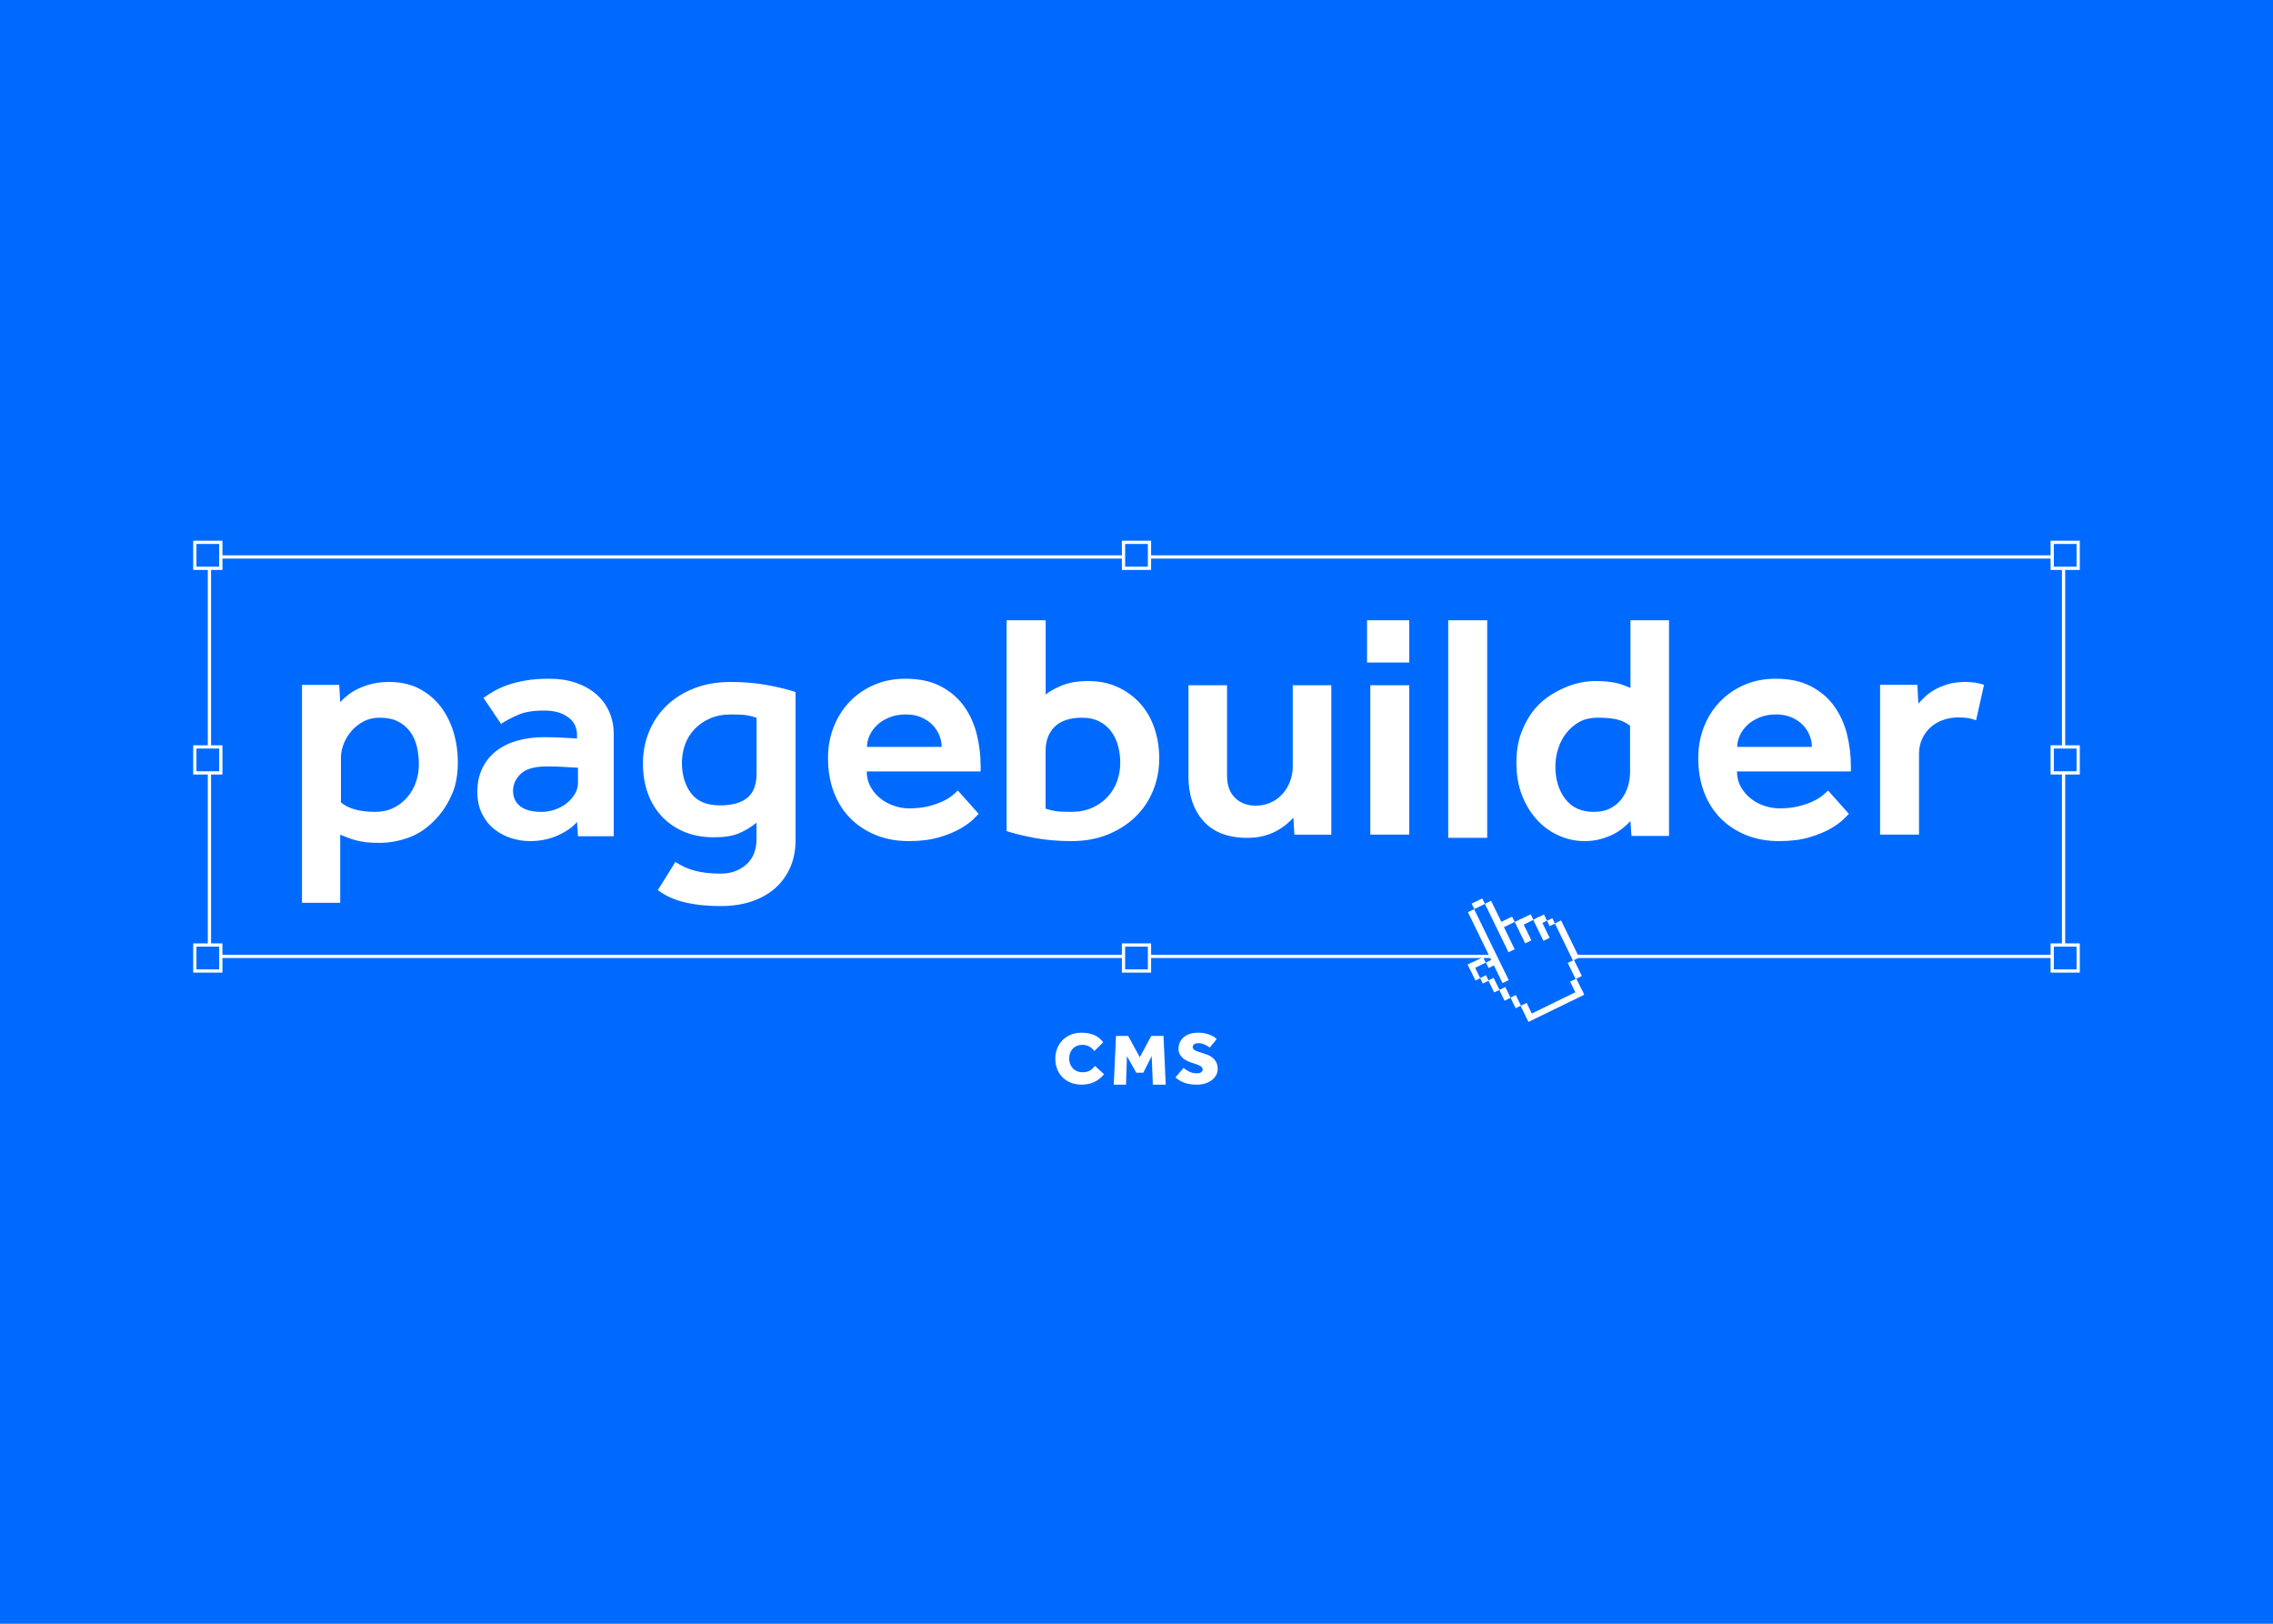
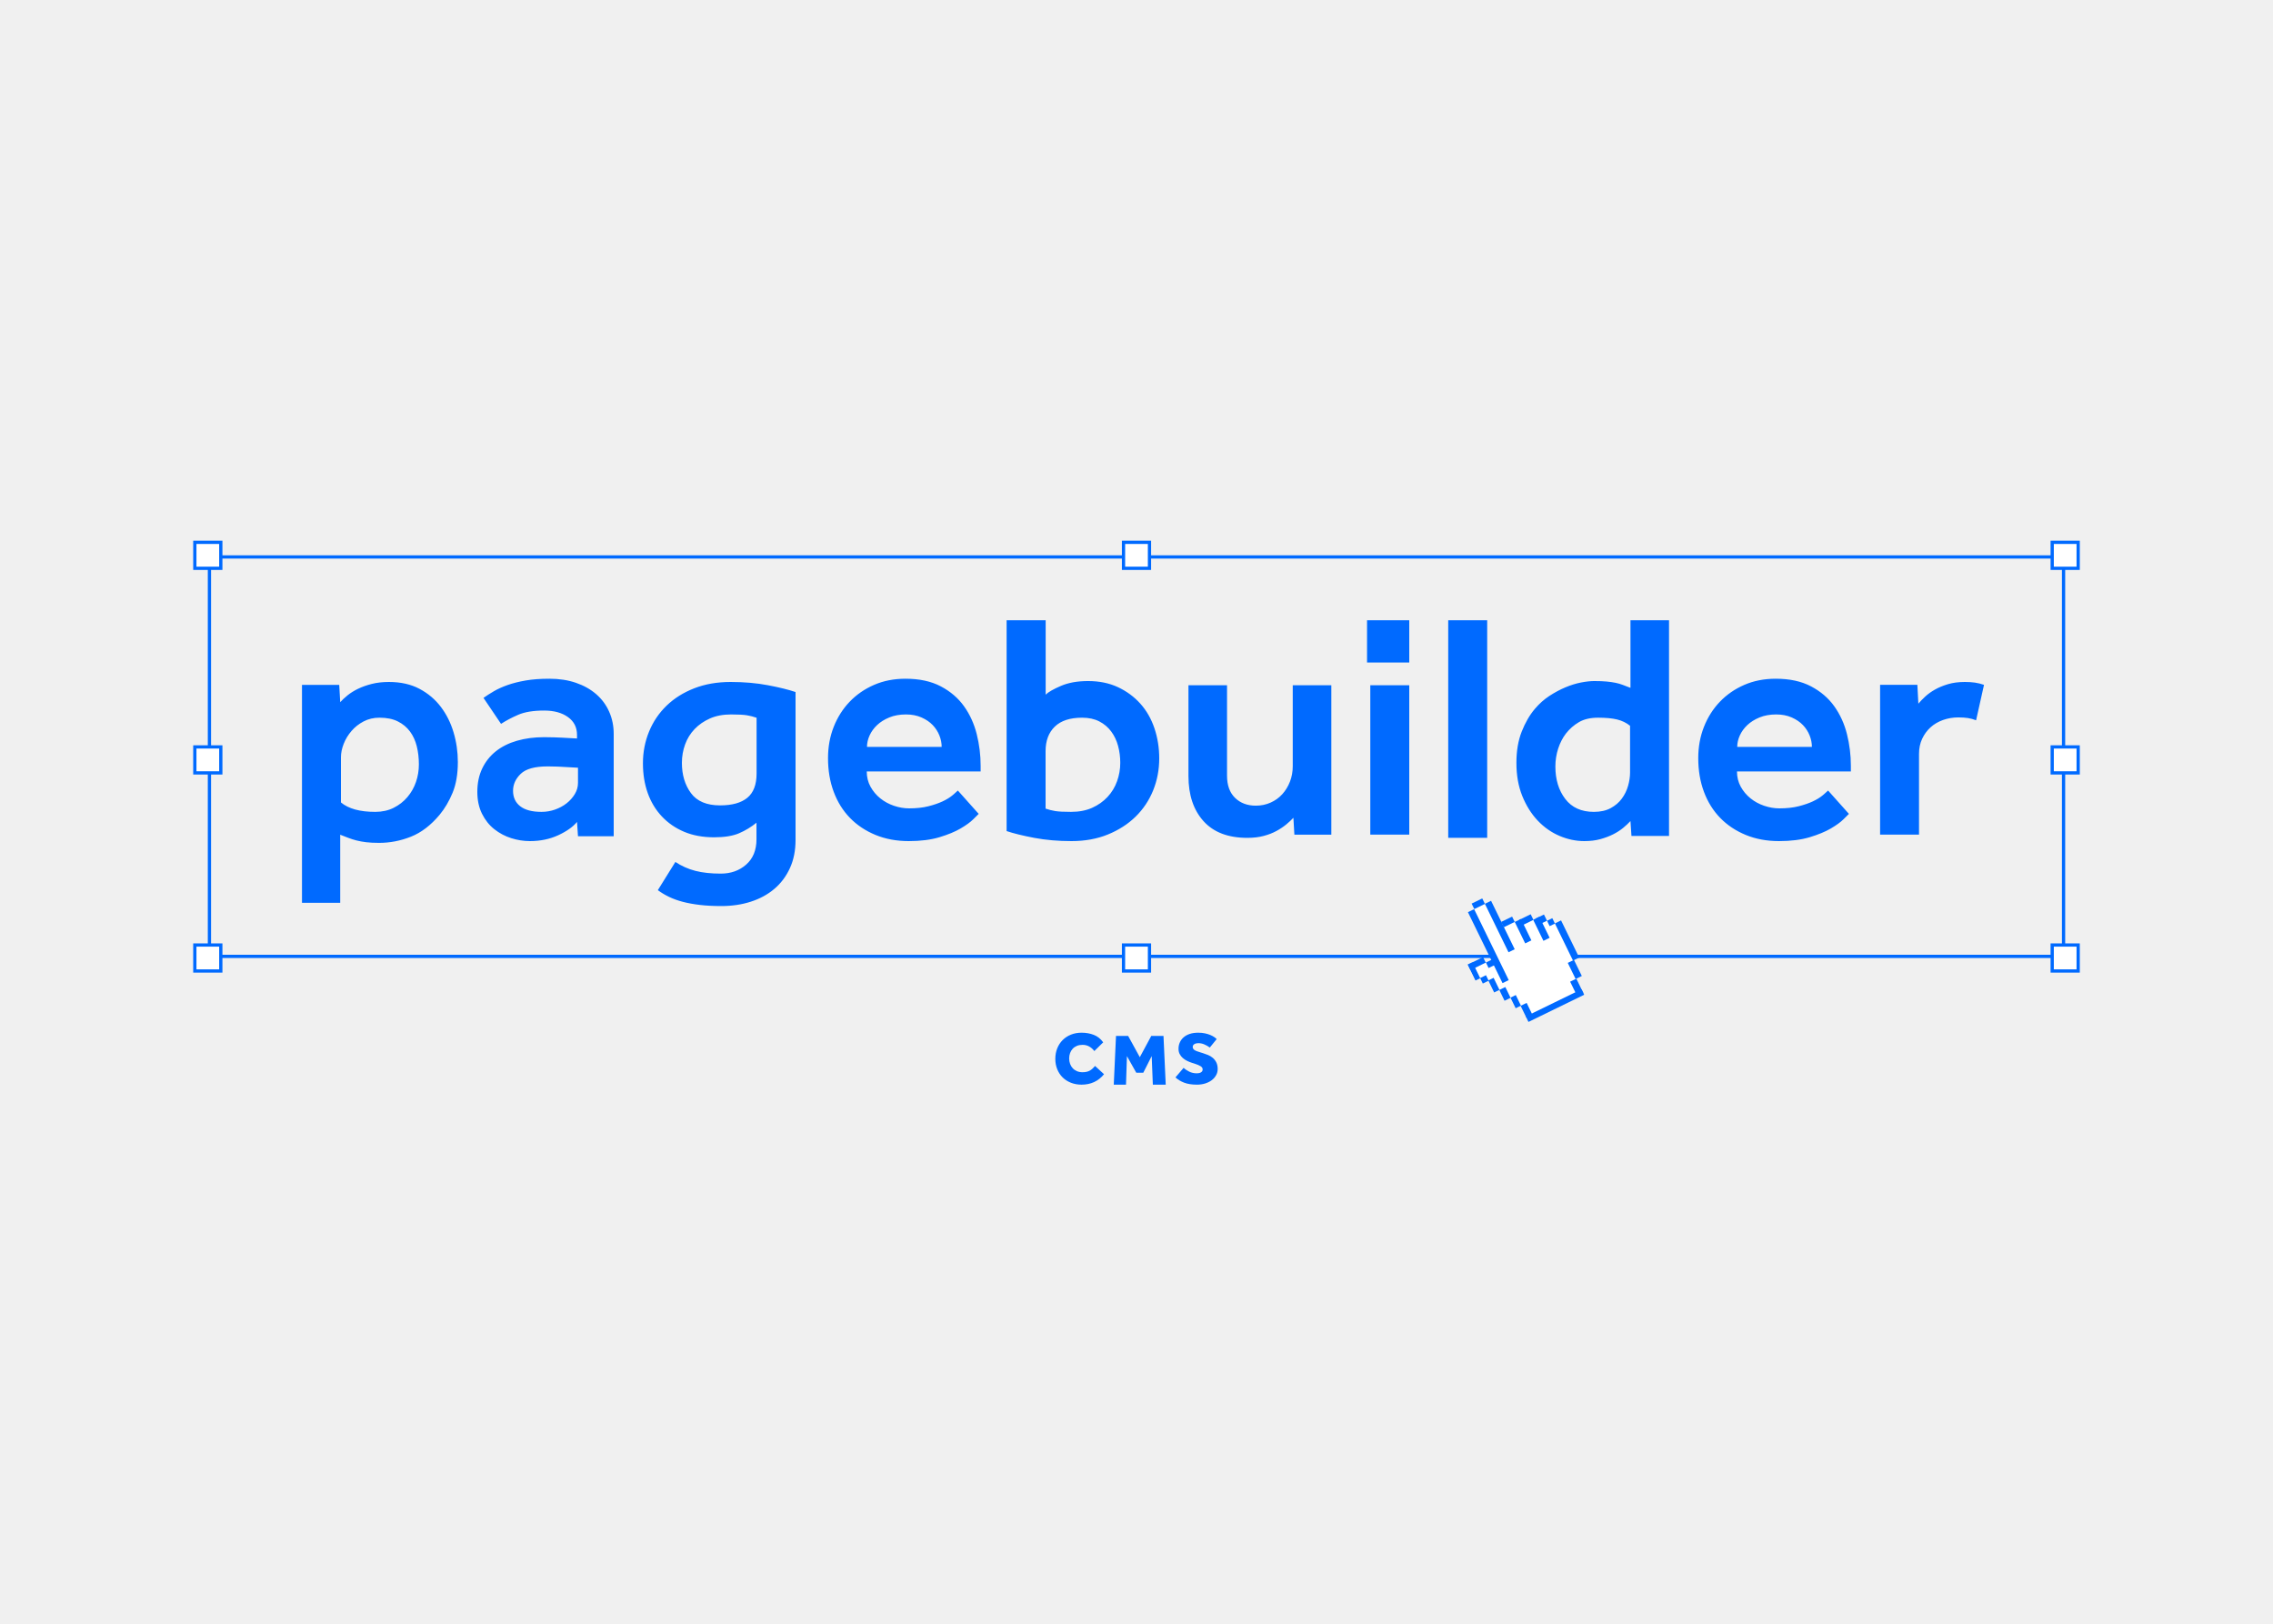
- <svg xmlns="http://www.w3.org/2000/svg" xmlns:xlink="http://www.w3.org/1999/xlink" width="700px" height="500px" viewBox="0 0 700 500" version="1.1">
-   <defs>
-     <polygon id="path-1" points="0.022 0.243 30.848 0.243 30.848 38.848 0.022 38.848" />
-   </defs>
-   <g id="page-builder" stroke="none" stroke-width="1" fill="none" fill-rule="evenodd">
-     <rect fill="#006AFF" x="0" y="0" width="700" height="500" />
-     <g id="Group-2" transform="translate(60, 167)">
-       <rect id="Rectangle" stroke="#FFFFFF" x="4.5" y="4.5" width="571" height="123" />
-       <rect id="Rectangle" stroke="#FFFFFF" fill="#006AFF" x="0" y="0" width="8" height="8" />
-       <rect id="Rectangle-Copy-3" stroke="#FFFFFF" fill="#006AFF" x="286" y="0" width="8" height="8" />
-       <rect id="Rectangle-Copy-6" stroke="#FFFFFF" fill="#006AFF" x="572" y="0" width="8" height="8" />
-       <rect id="Rectangle-Copy" stroke="#FFFFFF" fill="#006AFF" x="0" y="63" width="8" height="8" />
-       <rect id="Rectangle-Copy-7" stroke="#FFFFFF" fill="#006AFF" x="572" y="63" width="8" height="8" />
-       <rect id="Rectangle-Copy-2" stroke="#FFFFFF" fill="#006AFF" x="0" y="124" width="8" height="8" />
-       <rect id="Rectangle-Copy-5" stroke="#FFFFFF" fill="#006AFF" x="286" y="124" width="8" height="8" />
-       <rect id="Rectangle-Copy-8" stroke="#FFFFFF" fill="#006AFF" x="572" y="124" width="8" height="8" />
-       <g id="hand_cursor_free_vector" transform="translate(408, 126.5) rotate(-26) translate(-408, -126.5) translate(392, 106)">
-         <g id="Group-4" transform="translate(0, 1.090909)">
-           <mask id="mask-2" fill="white">
-             <use xlink:href="#path-1" />
+ <svg xmlns="http://www.w3.org/2000/svg" width="700" height="500" viewBox="0 0 700 500" fill="none">
+   <g id="page_builder">
+     <g id="Group 2">
+       <rect id="Rectangle" x="64.5" y="171.5" width="571" height="123" stroke="#006AFF" />
+       <rect id="Rectangle_2" x="60" y="167" width="8" height="8" fill="white" stroke="#006AFF" />
+       <rect id="Rectangle Copy 3" x="346" y="167" width="8" height="8" fill="white" stroke="#006AFF" />
+       <rect id="Rectangle Copy 6" x="632" y="167" width="8" height="8" fill="white" stroke="#006AFF" />
+       <rect id="Rectangle Copy" x="60" y="230" width="8" height="8" fill="white" stroke="#006AFF" />
+       <rect id="Rectangle Copy 7" x="632" y="230" width="8" height="8" fill="white" stroke="#006AFF" />
+       <rect id="Rectangle Copy 2" x="60" y="291" width="8" height="8" fill="white" stroke="#006AFF" />
+       <rect id="Rectangle Copy 5" x="346" y="291" width="8" height="8" fill="white" stroke="#006AFF" />
+       <rect id="Rectangle Copy 8" x="632" y="291" width="8" height="8" fill="white" stroke="#006AFF" />
+       <g id="hand_cursor_free_vector">
+         <g id="Group 4">
+           <mask id="mask0" mask-type="alpha" maskUnits="userSpaceOnUse" x="445" y="269" width="45" height="49">
+             <path id="Clip 2" fill-rule="evenodd" clip-rule="evenodd" d="M445.237 283.277L472.944 269.764L489.867 304.463L462.16 317.976L445.237 283.277Z" fill="white" />
          </mask>
-           <g id="Clip-2" />
-           <polyline id="Fill-1" fill="#006AFF" mask="url(#mask-2)" points="8.182 1.636 8.606 18.364 6.364 18.364 4.848 17.03 0.909 16.667 1.03 19.818 2.121 21.455 4.364 23.455 4.788 26.121 6.606 27.879 6.909 29.576 8 30.909 8.727 33.394 9.636 34.606 10.061 38.424 27.091 38.848 27.333 34.909 28.97 33.091 29.576 29.152 30.848 27.576 30.545 16.424 27.091 13.515 24.788 12.303 23.697 11.697 19.394 10.848 18.303 9.636 14.485 9.091 13.757 2.121 12.121 0.303 10.485 0.243 8.182 1.636" />
-           <polygon id="Fill-3" fill="#FFFFFF" mask="url(#mask-2)" points="0.022 21.03 1.697 21.03 1.697 15.576 0.022 15.576" />
+           <g mask="url(#mask0)">
+             <path id="Fill 1" fill-rule="evenodd" clip-rule="evenodd" d="M453.182 280.953L460.896 295.801L458.881 296.785L456.934 296.25L453.234 297.65L454.725 300.43L456.422 301.422L459.315 302.237L460.865 304.448L463.27 305.231L464.286 306.623L465.851 307.343L467.594 309.257L468.942 309.949L470.998 313.194L486.49 306.11L484.981 302.463L485.655 300.111L484.473 296.305L484.926 294.331L479.765 284.441L475.385 283.341L472.783 283.261L471.537 283.194L467.298 284.318L465.786 283.707L462.115 284.89L458.406 278.945L456.138 278.028L454.641 278.691L453.182 280.953Z" fill="white" />
+             <path id="Fill 3" fill-rule="evenodd" clip-rule="evenodd" d="M454.35 301.961L455.855 301.227L453.464 296.324L451.958 297.059L454.35 301.961Z" fill="#006AFF" />
+           </g>
        </g>
-         <polygon id="Fill-5" fill="#FFFFFF" points="7.212 26.485 9.333 26.485 9.333 2.182 7.212 2.182" />
-         <polygon id="Fill-6" fill="#FFFFFF" points="18.848 18.545 20.97 18.545 20.97 11.212 18.848 11.212" />
-         <polygon id="Fill-7" fill="#FFFFFF" points="24.243 20.303 26.364 20.303 26.364 13.091 24.243 13.091" />
-         <polygon id="Fill-8" fill="#FFFFFF" points="29.757 29.757 31.879 29.757 31.879 17.03 29.757 17.03" />
-         <polygon id="Fill-9" fill="#FFFFFF" points="26.121 40.182 28.243 40.182 28.243 35.212 26.121 35.212" />
-         <polygon id="Fill-10" fill="#FFFFFF" points="28 35.212 30.121 35.212 30.121 29.697 28 29.697" />
-         <polygon id="Fill-11" fill="#FFFFFF" points="13.031 18.757 15.152 18.757 15.152 2.151 13.031 2.151" />
-         <polygon id="Fill-12" fill="#FFFFFF" points="0.121 18.545 5.333 18.545 5.333 16.667 0.121 16.667" />
-         <polygon id="Fill-13" fill="#FFFFFF" points="9.152 40.727 28.243 40.727 28.243 38.848 9.152 38.848" />
-         <polygon id="Fill-14" fill="#FFFFFF" points="1.697 23.939 3.697 23.939 3.697 22.061 1.697 22.061" />
-         <polygon id="Fill-15" fill="#FFFFFF" points="3.637 27.94 5.455 27.94 5.455 23.819 3.637 23.819" />
-         <polygon id="Fill-16" fill="#FFFFFF" points="5.394 31.636 7.455 31.636 7.455 27.94 5.394 27.94" />
-         <polygon id="Fill-17" fill="#FFFFFF" points="7.455 35.212 9.273 35.212 9.273 31.576 7.455 31.576" />
-         <polygon id="Fill-18" fill="#FFFFFF" points="9.152 39.151 11.212 39.151 11.212 35.212 9.152 35.212" />
-         <polygon id="Fill-19" fill="#FFFFFF" points="5.394 20.424 8.303 20.424 8.303 18.545 5.394 18.545" />
-         <polygon id="Fill-20" fill="#FFFFFF" points="25.03 15.212 27.939 15.212 27.939 13.091 25.03 13.091" />
-         <polygon id="Fill-21" fill="#FFFFFF" points="27.945 17.079 29.757 17.079 29.757 15.234 27.945 15.234" />
-         <polygon id="Fill-22" fill="#FFFFFF" points="9.394 2.182 13.03 2.182 13.03 0.303 9.394 0.303" />
-         <polygon id="Fill-23" fill="#FFFFFF" points="20.359 13.151 24.303 13.151 24.303 11.229 20.359 11.229" />
-         <polygon id="Fill-24" fill="#FFFFFF" points="15.084 11.189 18.842 11.189 18.842 9.364 15.084 9.364" />
+         <path id="Fill 5" fill-rule="evenodd" clip-rule="evenodd" d="M462.725 302.731L464.632 301.801L453.978 279.958L452.071 280.888L462.725 302.731Z" fill="#006AFF" />
+         <path id="Fill 6" fill-rule="evenodd" clip-rule="evenodd" d="M469.703 290.495L471.61 289.565L468.395 282.973L466.488 283.903L469.703 290.495Z" fill="#006AFF" />
+         <path id="Fill 7" fill-rule="evenodd" clip-rule="evenodd" d="M475.322 289.71L477.229 288.78L474.067 282.297L472.16 283.227L475.322 289.71Z" fill="#006AFF" />
+         <path id="Fill 8" fill-rule="evenodd" clip-rule="evenodd" d="M484.423 295.79L486.33 294.86L480.751 283.42L478.844 284.35L484.423 295.79Z" fill="#006AFF" />
+         <path id="Fill 9" fill-rule="evenodd" clip-rule="evenodd" d="M485.725 306.753L487.631 305.823L485.453 301.357L483.546 302.286L485.725 306.753Z" fill="#006AFF" />
+         <path id="Fill 10" fill-rule="evenodd" clip-rule="evenodd" d="M485.235 301.463L487.141 300.533L484.724 295.576L482.817 296.506L485.235 301.463Z" fill="#006AFF" />
+         <path id="Fill 11" fill-rule="evenodd" clip-rule="evenodd" d="M464.567 293.235L466.474 292.305L459.194 277.38L457.287 278.31L464.567 293.235Z" fill="#006AFF" />
+         <path id="Fill 12" fill-rule="evenodd" clip-rule="evenodd" d="M452.872 298.704L457.556 296.419L456.732 294.73L452.048 297.015L452.872 298.704Z" fill="#006AFF" />
+         <path id="Fill 13" fill-rule="evenodd" clip-rule="evenodd" d="M470.712 314.682L487.871 306.313L487.047 304.624L469.888 312.994L470.712 314.682Z" fill="#006AFF" />
+         <path id="Fill 14" fill-rule="evenodd" clip-rule="evenodd" d="M456.652 302.861L458.45 301.984L457.626 300.296L455.829 301.173L456.652 302.861Z" fill="#006AFF" />
+         <path id="Fill 15" fill-rule="evenodd" clip-rule="evenodd" d="M460.149 305.606L461.783 304.809L459.977 301.105L458.343 301.902L460.149 305.606Z" fill="#006AFF" />
+         <path id="Fill 16" fill-rule="evenodd" clip-rule="evenodd" d="M463.349 308.159L465.202 307.255L463.581 303.933L461.729 304.836L463.349 308.159Z" fill="#006AFF" />
+         <path id="Fill 17" fill-rule="evenodd" clip-rule="evenodd" d="M466.769 310.469L468.403 309.672L466.809 306.404L465.175 307.201L466.769 310.469Z" fill="#006AFF" />
+         <path id="Fill 18" fill-rule="evenodd" clip-rule="evenodd" d="M470.021 313.266L471.873 312.362L470.146 308.822L468.294 309.725L470.021 313.266Z" fill="#006AFF" />
+         <path id="Fill 19" fill-rule="evenodd" clip-rule="evenodd" d="M458.434 298.081L461.049 296.806L460.225 295.117L457.61 296.392L458.434 298.081Z" fill="#006AFF" />
+         <path id="Fill 20" fill-rule="evenodd" clip-rule="evenodd" d="M473.798 284.789L476.413 283.513L475.483 281.607L472.868 282.882L473.798 284.789Z" fill="#006AFF" />
+         <path id="Fill 21" fill-rule="evenodd" clip-rule="evenodd" d="M477.236 285.189L478.866 284.395L478.057 282.736L476.427 283.531L477.236 285.189Z" fill="#006AFF" />
+         <path id="Fill 22" fill-rule="evenodd" clip-rule="evenodd" d="M454.032 279.932L457.301 278.338L456.477 276.649L453.209 278.243L454.032 279.932Z" fill="#006AFF" />
+         <path id="Fill 23" fill-rule="evenodd" clip-rule="evenodd" d="M468.697 284.984L472.241 283.255L471.398 281.527L467.854 283.256L468.697 284.984Z" fill="#006AFF" />
+         <path id="Fill 24" fill-rule="evenodd" clip-rule="evenodd" d="M463.096 285.533L466.473 283.886L465.672 282.245L462.295 283.892L463.096 285.533Z" fill="#006AFF" />
      </g>
-       <path d="M33,43.903 L44.472,43.903 L44.774,49.218 C45.377,48.55 46.132,47.848 47.038,47.112 C47.943,46.377 49.017,45.708 50.258,45.106 C51.499,44.504 52.908,44.003 54.484,43.602 C56.061,43.201 57.822,43 59.767,43 C63.39,43 66.526,43.702 69.176,45.106 C71.826,46.51 74.023,48.366 75.767,50.673 C77.512,52.979 78.82,55.604 79.692,58.546 C80.564,61.488 81,64.53 81,67.673 C81,71.35 80.463,74.493 79.39,77.1 C78.317,79.708 76.975,81.981 75.365,83.92 C72.681,87.13 69.746,89.37 66.56,90.64 C63.373,91.911 60.103,92.546 56.748,92.546 C55.205,92.546 53.881,92.479 52.774,92.345 C51.667,92.211 50.66,92.028 49.755,91.794 C48.849,91.559 48.01,91.292 47.239,90.991 L45.418,90.286 C45.207,90.204 44.992,90.122 44.774,90.038 L44.774,111 L33,111 L33,43.903 Z M45,80.1 C47.324,82.033 50.842,83 55.556,83 C57.681,83 59.573,82.583 61.232,81.75 C62.892,80.917 64.303,79.817 65.465,78.45 C66.627,77.083 67.506,75.533 68.104,73.8 C68.701,72.067 69,70.267 69,68.4 C69,66.4 68.784,64.533 68.353,62.8 C67.921,61.067 67.224,59.55 66.261,58.25 C65.299,56.95 64.054,55.917 62.527,55.15 C61,54.383 59.108,54 56.851,54 C55.058,54 53.432,54.383 51.971,55.15 C50.51,55.917 49.266,56.9 48.237,58.1 C47.207,59.3 46.411,60.617 45.846,62.05 C45.282,63.483 45,64.867 45,66.2 L45,80.1 Z M117.7,86.1 C116.433,87.633 114.5,89 111.9,90.2 C109.3,91.4 106.4,92 103.2,92 C101.267,92 99.35,91.7 97.45,91.1 C95.55,90.5 93.817,89.583 92.25,88.35 C90.683,87.117 89.417,85.533 88.45,83.6 C87.483,81.667 87,79.4 87,76.8 C87,74.133 87.5,71.75 88.5,69.65 C89.5,67.55 90.9,65.783 92.7,64.35 C94.5,62.917 96.667,61.833 99.2,61.1 C101.733,60.367 104.533,60 107.6,60 C108.533,60 109.567,60.017 110.7,60.05 C111.55,60.075 112.381,60.109 113.194,60.153 L114,60.2 C115.2,60.267 116.433,60.333 117.7,60.4 L117.7,59.3 C117.7,56.967 116.767,55.133 114.9,53.8 C113.033,52.467 110.6,51.8 107.6,51.8 C104.267,51.8 101.6,52.233 99.6,53.1 C97.6,53.967 95.833,54.9 94.3,55.9 L88.9,47.9 C89.833,47.233 90.9,46.55 92.1,45.85 C93.3,45.15 94.7,44.517 96.3,43.95 C97.9,43.383 99.75,42.917 101.85,42.55 C103.95,42.183 106.4,42 109.2,42 C112.2,42 114.917,42.417 117.35,43.25 C119.783,44.083 121.867,45.25 123.6,46.75 C125.333,48.25 126.667,50.05 127.6,52.15 C128.533,54.25 129,56.533 129,59 L129,90.5 L118,90.5 L117.7,86.1 Z M118,74.072 L118,69.406 L114.392,69.203 L114.392,69.203 C113.67,69.152 112.919,69.111 112.14,69.079 L111.351,69.051 C110.418,69.021 109.605,69.004 108.909,69.001 L108.619,69 C104.701,69 101.952,69.761 100.371,71.283 C98.79,72.804 98,74.546 98,76.507 C98,78.536 98.739,80.126 100.216,81.275 C101.694,82.425 103.876,83 106.763,83 C108.206,83 109.598,82.763 110.938,82.29 C112.278,81.816 113.464,81.174 114.495,80.362 C115.526,79.551 116.368,78.604 117.021,77.522 C117.674,76.44 118,75.29 118,74.072 Z M147.991,98.42 C149.894,99.685 151.95,100.6 154.159,101.166 C156.368,101.732 158.968,102.014 161.959,102.014 C165.085,102.014 167.702,101.082 169.809,99.219 C171.916,97.355 172.97,94.758 172.97,91.43 L172.97,86.337 C171.338,87.669 169.554,88.75 167.617,89.582 C165.68,90.415 163.114,90.831 159.92,90.831 C156.453,90.831 153.378,90.265 150.693,89.133 C148.008,88.001 145.714,86.42 143.811,84.39 C141.908,82.36 140.464,79.963 139.478,77.2 C138.493,74.438 138,71.392 138,68.064 C138,64.602 138.629,61.34 139.886,58.278 C141.144,55.216 142.945,52.553 145.29,50.289 C147.635,48.026 150.472,46.245 153.803,44.947 C157.133,43.649 160.871,43 165.017,43 C169.163,43 172.987,43.333 176.487,43.999 C179.987,44.664 182.825,45.363 185,46.096 L185,91.63 C185,94.891 184.422,97.787 183.267,100.317 C182.111,102.847 180.514,104.977 178.475,106.708 C176.436,108.439 174.023,109.753 171.236,110.652 C168.45,111.551 165.425,112 162.163,112 C159.648,112 157.422,111.884 155.485,111.651 C153.548,111.418 151.815,111.101 150.285,110.702 C148.756,110.302 147.363,109.803 146.105,109.204 C144.848,108.605 143.675,107.906 142.588,107.107 L147.991,98.42 Z M173,54.022 C172.037,53.681 171.04,53.426 170.009,53.255 C168.978,53.085 167.362,53 165.161,53 C162.686,53 160.52,53.409 158.664,54.226 C156.807,55.044 155.226,56.134 153.919,57.496 C152.613,58.859 151.633,60.443 150.98,62.248 C150.327,64.054 150,65.944 150,67.92 C150,71.599 150.928,74.698 152.785,77.219 C154.641,79.74 157.632,81 161.758,81 C165.471,81 168.273,80.217 170.164,78.65 C172.055,77.083 173,74.596 173,71.19 L173,54.022 Z M241.399,83.617 L239.745,85.263 C238.843,86.162 237.541,87.11 235.837,88.108 C234.133,89.106 231.962,90.004 229.323,90.802 C226.684,91.601 223.527,92 219.853,92 C216.112,92 212.704,91.368 209.631,90.104 C206.558,88.84 203.936,87.093 201.764,84.864 C199.593,82.635 197.923,79.957 196.754,76.83 C195.585,73.703 195,70.244 195,66.451 C195,62.991 195.585,59.781 196.754,56.82 C197.923,53.86 199.56,51.281 201.664,49.086 C203.769,46.89 206.274,45.16 209.18,43.896 C212.086,42.632 215.31,42 218.851,42 C223.127,42 226.751,42.782 229.724,44.345 C232.697,45.909 235.085,47.955 236.889,50.483 C238.693,53.011 239.996,55.872 240.797,59.066 C241.599,62.259 242,65.52 242,68.846 L242,70.543 L206.925,70.543 C206.925,72.273 207.31,73.836 208.078,75.234 C208.846,76.631 209.848,77.828 211.084,78.826 C212.32,79.824 213.723,80.589 215.293,81.122 C216.863,81.654 218.416,81.92 219.953,81.92 C222.225,81.92 224.212,81.704 225.916,81.271 C227.619,80.839 229.072,80.34 230.275,79.774 C231.478,79.209 232.463,78.61 233.231,77.978 L233.716,77.574 C234.25,77.123 234.673,76.742 234.985,76.431 L241.399,83.617 Z M230,63 C230,61.824 229.767,60.647 229.3,59.471 C228.833,58.294 228.15,57.232 227.25,56.284 C226.35,55.337 225.2,54.552 223.8,53.931 C222.4,53.31 220.8,53 219,53 C217.067,53 215.35,53.31 213.85,53.931 C212.35,54.552 211.1,55.337 210.1,56.284 C209.1,57.232 208.333,58.294 207.8,59.471 C207.267,60.647 207,61.824 207,63 L230,63 Z M250,24 L262.03,24 L262.03,46.899 C262.846,46.102 264.409,45.206 266.72,44.211 C269.031,43.215 271.818,42.717 275.08,42.717 C278.547,42.717 281.622,43.348 284.307,44.609 C286.992,45.87 289.286,47.563 291.189,49.687 C293.092,51.811 294.536,54.333 295.522,57.253 C296.507,60.174 297,63.26 297,66.512 C297,70.03 296.371,73.332 295.114,76.419 C293.856,79.505 292.055,82.193 289.71,84.483 C287.365,86.773 284.528,88.598 281.197,89.959 C277.867,91.32 274.129,92 269.983,92 C265.837,92 262.013,91.668 258.513,91.004 C255.013,90.341 252.175,89.644 250,88.914 L250,24 Z M262,82 C262.963,82.333 263.96,82.583 264.991,82.75 C266.022,82.917 267.638,83 269.839,83 C272.314,83 274.48,82.583 276.336,81.75 C278.193,80.917 279.774,79.8 281.081,78.4 C282.387,77 283.367,75.383 284.02,73.55 C284.673,71.717 285,69.833 285,67.9 C285,66.1 284.777,64.367 284.33,62.7 C283.883,61.033 283.178,59.55 282.215,58.25 C281.253,56.95 280.032,55.917 278.554,55.15 C277.075,54.383 275.305,54 273.242,54 C269.529,54 266.727,54.917 264.836,56.75 C262.945,58.583 262,61.1 262,64.3 L262,82 Z M306,44 L317.881,44 L317.881,71.866 C317.881,74.81 318.703,77.083 320.348,78.686 C321.992,80.288 324.124,81.09 326.741,81.09 C328.352,81.09 329.863,80.779 331.272,80.158 C332.682,79.536 333.89,78.669 334.897,77.557 C335.904,76.445 336.693,75.153 337.263,73.682 C337.834,72.21 338.119,70.624 338.119,68.923 L338.119,44 L350,44 L350,90.019 L338.622,90.019 L338.32,84.818 C337.716,85.473 336.978,86.159 336.105,86.879 C335.233,87.598 334.226,88.269 333.085,88.89 C331.944,89.512 330.635,90.019 329.158,90.411 C327.681,90.804 326.003,91 324.124,91 C318.217,91 313.719,89.283 310.632,85.849 C307.544,82.414 306,77.786 306,71.965 L306,44 Z M361,24 L374,24 L374,37 L361,37 L361,24 Z M362,44 L374,44 L374,90 L362,90 L362,44 Z M386,24 L398,24 L398,91 L386,91 L386,24 Z M442.123,85.827 C441.514,86.491 440.77,87.188 439.89,87.918 C439.01,88.648 437.978,89.312 436.794,89.909 C435.609,90.507 434.29,91.004 432.835,91.403 C431.38,91.801 429.739,92 427.911,92 C425.34,92 422.802,91.469 420.298,90.407 C417.794,89.345 415.561,87.785 413.598,85.728 C411.636,83.67 410.045,81.148 408.827,78.161 C407.609,75.174 407,71.756 407,67.906 C407,64.256 407.541,61.053 408.624,58.299 C409.707,55.544 411.06,53.204 412.685,51.28 C414.038,49.687 415.527,48.359 417.151,47.297 C418.775,46.235 420.416,45.356 422.075,44.659 C423.733,43.962 425.34,43.464 426.896,43.165 C428.453,42.867 429.806,42.717 430.957,42.717 C432.513,42.717 433.799,42.767 434.814,42.867 C435.829,42.966 436.743,43.099 437.555,43.265 C438.367,43.431 439.112,43.647 439.788,43.912 L441.692,44.645 C441.833,44.698 441.976,44.753 442.123,44.808 L442.123,24 L454,24 L454,90.407 L442.428,90.407 L442.123,85.827 Z M442,56.491 C440.852,55.561 439.518,54.914 437.998,54.548 C436.478,54.183 434.536,54 432.172,54 C429.808,54 427.849,54.448 426.295,55.345 C424.742,56.242 423.391,57.422 422.242,58.883 C421.229,60.212 420.435,61.757 419.861,63.517 C419.287,65.278 419,67.121 419,69.048 C419,73.034 420.013,76.356 422.04,79.014 C424.066,81.671 427.004,83 430.855,83 C432.881,83 434.604,82.618 436.022,81.854 C437.441,81.09 438.589,80.11 439.467,78.914 C440.345,77.718 440.987,76.406 441.392,74.978 C441.797,73.549 442,72.171 442,70.842 L442,56.491 Z M509.399,83.617 L507.745,85.263 C506.843,86.162 505.541,87.11 503.837,88.108 C502.133,89.106 499.962,90.004 497.323,90.802 C494.684,91.601 491.527,92 487.853,92 C484.112,92 480.704,91.368 477.631,90.104 C474.558,88.84 471.936,87.093 469.764,84.864 C467.593,82.635 465.923,79.957 464.754,76.83 C463.585,73.703 463,70.244 463,66.451 C463,62.991 463.585,59.781 464.754,56.82 C465.923,53.86 467.56,51.281 469.664,49.086 C471.769,46.89 474.274,45.16 477.18,43.896 C480.086,42.632 483.31,42 486.851,42 C491.127,42 494.751,42.782 497.724,44.345 C500.697,45.909 503.085,47.955 504.889,50.483 C506.693,53.011 507.996,55.872 508.797,59.066 C509.599,62.259 510,65.52 510,68.846 L510,70.543 L474.925,70.543 C474.925,72.273 475.31,73.836 476.078,75.234 C476.846,76.631 477.848,77.828 479.084,78.826 C480.32,79.824 481.723,80.589 483.293,81.122 C484.863,81.654 486.416,81.92 487.953,81.92 C490.225,81.92 492.212,81.704 493.916,81.271 C495.619,80.839 497.072,80.34 498.275,79.774 C499.478,79.209 500.463,78.61 501.231,77.978 L501.716,77.574 C502.25,77.123 502.673,76.742 502.985,76.431 L509.399,83.617 Z M498,63 C498,61.824 497.767,60.647 497.3,59.471 C496.833,58.294 496.15,57.232 495.25,56.284 C494.35,55.337 493.2,54.552 491.8,53.931 C490.4,53.31 488.8,53 487,53 C485.067,53 483.35,53.31 481.85,53.931 C480.35,54.552 479.1,55.337 478.1,56.284 C477.1,57.232 476.333,58.294 475.8,59.471 C475.267,60.647 475,61.824 475,63 L498,63 Z M519,43.885 L530.479,43.885 L530.784,49.686 C531.326,49.031 532.02,48.31 532.867,47.523 C533.713,46.736 534.712,46.015 535.863,45.36 C537.015,44.704 538.352,44.147 539.876,43.688 C541.4,43.229 543.144,43 545.108,43 C546.259,43 547.292,43.066 548.206,43.197 C549.121,43.328 550.052,43.557 551,43.885 L548.562,54.799 C547.749,54.471 546.92,54.242 546.073,54.111 C545.226,53.98 544.228,53.914 543.076,53.914 C541.451,53.914 539.893,54.176 538.403,54.701 C536.913,55.225 535.626,55.979 534.543,56.962 C533.459,57.946 532.596,59.126 531.952,60.502 C531.309,61.879 530.987,63.419 530.987,65.123 L530.987,90 L519,90 L519,43.885 Z" id="pagebuilder" fill="#FFFFFF" fill-rule="nonzero" />
-       <path d="M273.082,167 C275.939,167 278.245,165.929 280,163.786 L280,163.786 L277.228,161.234 C276.685,161.902 276.13,162.392 275.563,162.704 C274.996,163.015 274.262,163.171 273.362,163.171 C272.741,163.171 272.178,163.065 271.673,162.852 C271.168,162.639 270.738,162.343 270.38,161.963 C270.023,161.583 269.748,161.135 269.554,160.618 C269.359,160.102 269.262,159.539 269.262,158.932 C269.262,158.339 269.356,157.788 269.542,157.279 C269.728,156.77 269.996,156.326 270.345,155.946 C270.695,155.566 271.126,155.27 271.638,155.057 C272.151,154.844 272.733,154.738 273.385,154.738 C274.161,154.738 274.852,154.913 275.458,155.262 C276.064,155.612 276.584,156.075 277.019,156.652 L277.019,156.652 L279.744,153.963 C278.952,152.869 277.981,152.102 276.832,151.661 C275.683,151.22 274.433,151 273.082,151 C271.887,151 270.792,151.201 269.798,151.604 C268.804,152.007 267.95,152.569 267.236,153.291 C266.522,154.012 265.97,154.863 265.582,155.843 C265.194,156.823 265,157.891 265,159.046 C265,160.216 265.198,161.287 265.594,162.259 C265.99,163.232 266.541,164.067 267.248,164.766 C267.954,165.465 268.804,166.012 269.798,166.407 C270.792,166.802 271.887,167 273.082,167 Z M286.767,167 L287.055,158.207 L289.936,163.334 L292.086,163.334 L294.679,158.207 L295.033,167 L299,167 L298.313,152 L294.546,152 L291.022,158.544 L287.432,152 L283.687,152 L283,167 L286.767,167 Z M308.629,167 C309.507,167 310.334,166.882 311.109,166.646 C311.885,166.41 312.559,166.079 313.131,165.653 C313.703,165.227 314.158,164.718 314.495,164.124 C314.832,163.531 315,162.884 315,162.184 C315,161.378 314.859,160.697 314.577,160.141 C314.295,159.586 313.934,159.122 313.495,158.749 C313.057,158.376 312.563,158.079 312.014,157.859 C311.466,157.638 310.925,157.444 310.392,157.277 L310.392,157.277 L309.64,157.049 C309.311,156.942 309.002,156.839 308.712,156.74 C308.422,156.641 308.175,156.531 307.971,156.409 C307.767,156.288 307.607,156.143 307.489,155.976 C307.372,155.808 307.313,155.611 307.313,155.382 C307.313,155.169 307.364,154.99 307.466,154.846 C307.568,154.701 307.701,154.583 307.865,154.492 C308.03,154.401 308.214,154.332 308.418,154.287 C308.621,154.241 308.825,154.218 309.029,154.218 C309.656,154.218 310.267,154.344 310.863,154.595 C311.458,154.846 312.03,155.169 312.579,155.565 L312.579,155.565 L314.694,152.963 C314.522,152.78 314.271,152.575 313.942,152.347 C313.613,152.118 313.213,151.905 312.743,151.708 C312.273,151.51 311.725,151.342 311.098,151.205 C310.471,151.068 309.773,151 309.005,151 C308.018,151 307.148,151.126 306.396,151.377 C305.644,151.628 305.013,151.978 304.504,152.427 C303.994,152.875 303.606,153.4 303.34,154.001 C303.074,154.602 302.94,155.253 302.94,155.953 C302.94,156.577 303.062,157.121 303.305,157.585 C303.548,158.049 303.865,158.452 304.257,158.795 C304.649,159.137 305.091,159.43 305.585,159.673 C306.079,159.917 306.568,160.115 307.054,160.267 L307.054,160.267 L307.924,160.541 C308.723,160.799 309.331,161.058 309.746,161.317 C310.161,161.575 310.369,161.903 310.369,162.298 C310.369,162.542 310.314,162.739 310.204,162.892 C310.095,163.044 309.954,163.165 309.781,163.257 C309.609,163.348 309.413,163.413 309.193,163.451 C308.974,163.489 308.763,163.508 308.559,163.508 C307.712,163.508 306.937,163.333 306.231,162.983 C305.526,162.633 304.954,162.245 304.515,161.819 L304.515,161.819 L302,164.763 C302.737,165.448 303.634,165.992 304.692,166.395 C305.75,166.798 307.062,167 308.629,167 Z" id="CMS" fill="#FFFFFF" fill-rule="nonzero" />
+       <path id="pagebuilder" fill-rule="evenodd" clip-rule="evenodd" d="M322.03 191H310V255.914C312.175 256.644 315.013 257.341 318.513 258.004C322.013 258.668 325.837 259 329.983 259C334.129 259 337.867 258.32 341.197 256.959C344.528 255.598 347.365 253.773 349.71 251.483C352.055 249.193 353.856 246.505 355.114 243.419C356.371 240.332 357 237.03 357 233.512C357 230.26 356.507 227.174 355.522 224.253C354.536 221.333 353.092 218.811 351.189 216.687C349.286 214.563 346.992 212.87 344.307 211.609C341.622 210.348 338.547 209.717 335.08 209.717C331.818 209.717 329.031 210.215 326.72 211.211C324.409 212.206 322.846 213.102 322.03 213.899V191ZM171.9 257.2C174.5 256 176.433 254.633 177.7 253.1L178 257.5H189V226C189 223.533 188.533 221.25 187.6 219.15C186.667 217.05 185.333 215.25 183.6 213.75C181.867 212.25 179.783 211.083 177.35 210.25C174.917 209.417 172.2 209 169.2 209C166.4 209 163.95 209.183 161.85 209.55C159.75 209.917 157.9 210.383 156.3 210.95C154.7 211.517 153.3 212.15 152.1 212.85C150.9 213.55 149.833 214.233 148.9 214.9L154.3 222.9C155.833 221.9 157.6 220.967 159.6 220.1C161.6 219.233 164.267 218.8 167.6 218.8C170.6 218.8 173.033 219.467 174.9 220.8C176.767 222.133 177.7 223.967 177.7 226.3V227.4C176.433 227.333 175.2 227.267 174 227.2L173.194 227.153C172.381 227.109 171.55 227.075 170.7 227.05C169.567 227.017 168.533 227 167.6 227C164.533 227 161.733 227.367 159.2 228.1C156.667 228.833 154.5 229.917 152.7 231.35C150.9 232.783 149.5 234.55 148.5 236.65C147.5 238.75 147 241.133 147 243.8C147 246.4 147.483 248.667 148.45 250.6C149.417 252.533 150.683 254.117 152.25 255.35C153.817 256.583 155.55 257.5 157.45 258.1C159.35 258.7 161.267 259 163.2 259C166.4 259 169.3 258.4 171.9 257.2ZM93 210.903H104.472L104.774 216.218C105.377 215.55 106.132 214.848 107.038 214.112C107.943 213.377 109.017 212.708 110.258 212.106C111.499 211.504 112.908 211.003 114.484 210.602C116.061 210.201 117.822 210 119.767 210C123.39 210 126.526 210.702 129.176 212.106C131.826 213.51 134.023 215.366 135.767 217.673C137.512 219.979 138.82 222.604 139.692 225.546C140.564 228.488 141 231.53 141 234.673C141 238.35 140.463 241.493 139.39 244.1C138.317 246.708 136.975 248.981 135.365 250.92C132.681 254.13 129.746 256.37 126.56 257.64C123.373 258.911 120.103 259.546 116.748 259.546C115.205 259.546 113.881 259.479 112.774 259.345C111.667 259.211 110.66 259.028 109.755 258.794C108.849 258.559 108.01 258.292 107.239 257.991L105.418 257.286C105.207 257.204 104.992 257.122 104.774 257.038V278H93V210.903ZM105 247.1C107.324 249.033 110.842 250 115.556 250C117.681 250 119.573 249.583 121.232 248.75C122.892 247.917 124.303 246.817 125.465 245.45C126.627 244.083 127.506 242.533 128.104 240.8C128.701 239.067 129 237.267 129 235.4C129 233.4 128.784 231.533 128.353 229.8C127.921 228.067 127.224 226.55 126.261 225.25C125.299 223.95 124.054 222.917 122.527 222.15C121 221.383 119.108 221 116.851 221C115.058 221 113.432 221.383 111.971 222.15C110.51 222.917 109.266 223.9 108.237 225.1C107.207 226.3 106.411 227.617 105.846 229.05C105.282 230.483 105 231.867 105 233.2V247.1ZM178 241.072V236.406L174.392 236.203C173.67 236.152 172.919 236.111 172.14 236.079L171.351 236.051C170.418 236.021 169.605 236.004 168.909 236.001L168.619 236C164.701 236 161.952 236.761 160.371 238.283C158.79 239.804 158 241.546 158 243.507C158 245.536 158.739 247.126 160.216 248.275C161.694 249.425 163.876 250 166.763 250C168.206 250 169.598 249.763 170.938 249.29C172.278 248.816 173.464 248.174 174.495 247.362C175.526 246.551 176.368 245.604 177.021 244.522C177.674 243.44 178 242.29 178 241.072ZM214.159 268.166C211.95 267.6 209.894 266.685 207.991 265.42L202.588 274.107C203.675 274.906 204.848 275.605 206.105 276.204C207.363 276.803 208.756 277.302 210.285 277.702C211.815 278.101 213.548 278.418 215.485 278.651C217.422 278.883 219.648 279 222.163 279C225.425 279 228.45 278.551 231.236 277.652C234.023 276.753 236.436 275.438 238.475 273.708C240.514 271.977 242.111 269.847 243.267 267.317C244.422 264.787 245 261.891 245 258.63V213.096C242.825 212.363 239.987 211.664 236.487 210.999C232.987 210.333 229.163 210 225.017 210C220.871 210 217.133 210.649 213.803 211.947C210.472 213.245 207.634 215.026 205.29 217.289C202.945 219.553 201.144 222.216 199.886 225.278C198.629 228.34 198 231.602 198 235.064C198 238.392 198.493 241.438 199.478 244.2C200.464 246.963 201.908 249.36 203.811 251.39C205.714 253.42 208.008 255.001 210.693 256.133C213.378 257.265 216.453 257.831 219.92 257.831C223.114 257.831 225.68 257.415 227.617 256.582C229.554 255.75 231.338 254.669 232.97 253.337V258.43C232.97 261.758 231.916 264.355 229.809 266.219C227.702 268.082 225.085 269.014 221.959 269.014C218.968 269.014 216.368 268.732 214.159 268.166ZM233 221.022C232.037 220.681 231.04 220.426 230.009 220.255C228.978 220.085 227.362 220 225.161 220C222.686 220 220.52 220.409 218.664 221.226C216.807 222.044 215.226 223.134 213.919 224.496C212.613 225.859 211.633 227.443 210.98 229.248C210.327 231.054 210 232.944 210 234.92C210 238.599 210.928 241.698 212.785 244.219C214.641 246.74 217.632 248 221.758 248C225.471 248 228.273 247.217 230.164 245.65C232.055 244.083 233 241.596 233 238.19V221.022ZM299.745 252.263L301.399 250.617L294.985 243.431C294.673 243.742 294.25 244.123 293.716 244.574L293.231 244.978C292.463 245.61 291.478 246.209 290.275 246.774C289.072 247.34 287.619 247.839 285.916 248.271C284.212 248.704 282.225 248.92 279.953 248.92C278.416 248.92 276.863 248.654 275.293 248.122C273.723 247.589 272.32 246.824 271.084 245.826C269.848 244.828 268.846 243.631 268.078 242.234C267.31 240.836 266.925 239.273 266.925 237.543H302V235.846C302 232.52 301.599 229.259 300.797 226.066C299.996 222.872 298.693 220.011 296.889 217.483C295.085 214.955 292.697 212.909 289.724 211.345C286.751 209.782 283.127 209 278.851 209C275.31 209 272.086 209.632 269.18 210.896C266.274 212.16 263.769 213.89 261.664 216.086C259.56 218.281 257.923 220.86 256.754 223.82C255.585 226.781 255 229.991 255 233.451C255 237.244 255.585 240.703 256.754 243.83C257.923 246.957 259.593 249.635 261.764 251.864C263.936 254.093 266.558 255.84 269.631 257.104C272.704 258.368 276.112 259 279.853 259C283.527 259 286.684 258.601 289.323 257.802C291.962 257.004 294.133 256.106 295.837 255.108C297.541 254.11 298.843 253.162 299.745 252.263ZM290 230C290 228.824 289.767 227.647 289.3 226.471C288.833 225.294 288.15 224.232 287.25 223.284C286.35 222.337 285.2 221.552 283.8 220.931C282.4 220.31 280.8 220 279 220C277.067 220 275.35 220.31 273.85 220.931C272.35 221.552 271.1 222.337 270.1 223.284C269.1 224.232 268.333 225.294 267.8 226.471C267.267 227.647 267 228.824 267 230H290ZM322 249C322.963 249.333 323.96 249.583 324.991 249.75C326.022 249.917 327.638 250 329.839 250C332.314 250 334.48 249.583 336.336 248.75C338.193 247.917 339.774 246.8 341.081 245.4C342.387 244 343.367 242.383 344.02 240.55C344.673 238.717 345 236.833 345 234.9C345 233.1 344.777 231.367 344.33 229.7C343.883 228.033 343.178 226.55 342.215 225.25C341.253 223.95 340.032 222.917 338.554 222.15C337.075 221.383 335.305 221 333.242 221C329.529 221 326.727 221.917 324.836 223.75C322.945 225.583 322 228.1 322 231.3V249ZM377.881 211H366V238.965C366 244.786 367.544 249.414 370.632 252.849C373.719 256.283 378.217 258 384.124 258C386.003 258 387.681 257.804 389.158 257.411C390.635 257.019 391.944 256.512 393.085 255.89C394.226 255.269 395.233 254.598 396.105 253.879C396.978 253.159 397.716 252.473 398.32 251.818L398.622 257.019H410V211H398.119V235.923C398.119 237.624 397.834 239.21 397.263 240.682C396.693 242.153 395.904 243.445 394.897 244.557C393.89 245.669 392.682 246.536 391.272 247.158C389.863 247.779 388.352 248.09 386.741 248.09C384.124 248.09 381.992 247.288 380.348 245.686C378.703 244.083 377.881 241.81 377.881 238.866V211ZM421 191H434V204H421V191ZM434 211H422V257H434V211ZM446 191H458V258H446V191ZM499.89 254.918C500.77 254.188 501.514 253.491 502.123 252.827L502.428 257.407H514V191H502.123V211.808C501.976 211.753 501.833 211.698 501.692 211.645L499.788 210.912C499.112 210.647 498.367 210.431 497.555 210.265C496.743 210.099 495.829 209.966 494.814 209.867C493.799 209.767 492.513 209.717 490.957 209.717C489.806 209.717 488.453 209.867 486.896 210.165C485.34 210.464 483.733 210.962 482.075 211.659C480.416 212.356 478.775 213.235 477.151 214.297C475.527 215.359 474.038 216.687 472.685 218.28C471.06 220.204 469.707 222.544 468.624 225.299C467.541 228.053 467 231.256 467 234.906C467 238.756 467.609 242.174 468.827 245.161C470.045 248.148 471.636 250.67 473.598 252.728C475.561 254.785 477.794 256.345 480.298 257.407C482.802 258.469 485.34 259 487.911 259C489.739 259 491.38 258.801 492.835 258.403C494.29 258.004 495.609 257.507 496.794 256.909C497.978 256.312 499.01 255.648 499.89 254.918ZM502 223.491C500.852 222.561 499.518 221.914 497.998 221.548C496.478 221.183 494.536 221 492.172 221C489.808 221 487.849 221.448 486.295 222.345C484.742 223.242 483.391 224.422 482.242 225.883C481.229 227.212 480.435 228.757 479.861 230.517C479.287 232.278 479 234.121 479 236.048C479 240.034 480.013 243.356 482.04 246.014C484.066 248.671 487.004 250 490.855 250C492.881 250 494.604 249.618 496.022 248.854C497.441 248.09 498.589 247.11 499.467 245.914C500.345 244.718 500.987 243.406 501.392 241.978C501.797 240.549 502 239.171 502 237.842V223.491ZM567.745 252.263L569.399 250.617L562.985 243.431C562.673 243.742 562.25 244.123 561.716 244.574L561.231 244.978C560.463 245.61 559.478 246.209 558.275 246.774C557.073 247.34 555.619 247.839 553.916 248.271C552.212 248.704 550.225 248.92 547.953 248.92C546.416 248.92 544.863 248.654 543.293 248.122C541.723 247.589 540.32 246.824 539.084 245.826C537.848 244.828 536.846 243.631 536.078 242.234C535.31 240.836 534.925 239.273 534.925 237.543H570V235.846C570 232.52 569.599 229.259 568.797 226.066C567.996 222.872 566.693 220.011 564.889 217.483C563.085 214.955 560.697 212.909 557.724 211.345C554.751 209.782 551.127 209 546.851 209C543.31 209 540.086 209.632 537.18 210.896C534.274 212.16 531.769 213.89 529.664 216.086C527.56 218.281 525.923 220.86 524.754 223.82C523.585 226.781 523 229.991 523 233.451C523 237.244 523.585 240.703 524.754 243.83C525.923 246.957 527.593 249.635 529.764 251.864C531.936 254.093 534.558 255.84 537.631 257.104C540.704 258.368 544.112 259 547.853 259C551.527 259 554.684 258.601 557.323 257.802C559.962 257.004 562.133 256.106 563.837 255.108C565.541 254.11 566.843 253.162 567.745 252.263ZM558 230C558 228.824 557.767 227.647 557.3 226.471C556.833 225.294 556.15 224.232 555.25 223.284C554.35 222.337 553.2 221.552 551.8 220.931C550.4 220.31 548.8 220 547 220C545.067 220 543.35 220.31 541.85 220.931C540.35 221.552 539.1 222.337 538.1 223.284C537.1 224.232 536.333 225.294 535.8 226.471C535.267 227.647 535 228.824 535 230H558ZM590.479 210.885H579V257H590.987V232.123C590.987 230.419 591.309 228.879 591.952 227.502C592.596 226.126 593.459 224.946 594.543 223.962C595.626 222.979 596.913 222.225 598.403 221.701C599.893 221.176 601.451 220.914 603.076 220.914C604.228 220.914 605.226 220.98 606.073 221.111C606.92 221.242 607.749 221.471 608.562 221.799L611 210.885C610.052 210.557 609.121 210.328 608.206 210.197C607.292 210.066 606.259 210 605.108 210C603.144 210 601.4 210.229 599.876 210.688C598.352 211.147 597.015 211.704 595.863 212.36C594.712 213.015 593.713 213.736 592.867 214.523C592.02 215.31 591.326 216.031 590.784 216.686L590.479 210.885Z" fill="#006AFF" />
+       <path id="CMS" fill-rule="evenodd" clip-rule="evenodd" d="M333.082 334C335.939 334 338.245 332.929 340 330.786L337.228 328.234C336.685 328.902 336.13 329.392 335.563 329.704C334.996 330.015 334.262 330.171 333.362 330.171C332.741 330.171 332.178 330.065 331.673 329.852C331.168 329.639 330.738 329.343 330.38 328.963C330.023 328.583 329.748 328.135 329.554 327.618C329.359 327.102 329.262 326.539 329.262 325.932C329.262 325.339 329.356 324.788 329.542 324.279C329.728 323.77 329.996 323.326 330.345 322.946C330.695 322.566 331.126 322.27 331.638 322.057C332.151 321.844 332.733 321.738 333.385 321.738C334.161 321.738 334.852 321.913 335.458 322.262C336.064 322.612 336.584 323.075 337.019 323.652L339.744 320.963C338.952 319.869 337.981 319.102 336.832 318.661C335.683 318.22 334.433 318 333.082 318C331.887 318 330.792 318.201 329.798 318.604C328.804 319.007 327.95 319.569 327.236 320.291C326.522 321.012 325.97 321.863 325.582 322.843C325.194 323.823 325 324.891 325 326.046C325 327.216 325.198 328.287 325.594 329.259C325.99 330.232 326.541 331.067 327.248 331.766C327.954 332.465 328.804 333.012 329.798 333.407C330.792 333.802 331.887 334 333.082 334ZM346.767 334L347.055 325.207L349.936 330.334H352.086L354.679 325.207L355.033 334H359L358.313 319H354.546L351.022 325.544L347.432 319H343.687L343 334H346.767ZM371.109 333.646C370.334 333.882 369.507 334 368.629 334C367.062 334 365.75 333.798 364.692 333.395C363.634 332.992 362.737 332.448 362 331.763L364.515 328.819C364.954 329.245 365.526 329.633 366.231 329.983C366.937 330.333 367.712 330.508 368.559 330.508C368.763 330.508 368.974 330.489 369.193 330.451C369.413 330.413 369.609 330.348 369.781 330.257C369.954 330.165 370.095 330.044 370.204 329.892C370.314 329.739 370.369 329.542 370.369 329.298C370.369 328.903 370.161 328.575 369.746 328.317C369.331 328.058 368.723 327.799 367.924 327.541L367.054 327.267C366.568 327.115 366.079 326.917 365.585 326.673C365.091 326.43 364.649 326.137 364.257 325.795C363.865 325.452 363.548 325.049 363.305 324.585C363.062 324.121 362.94 323.577 362.94 322.953C362.94 322.253 363.074 321.602 363.34 321.001C363.606 320.4 363.994 319.875 364.504 319.427C365.013 318.978 365.644 318.628 366.396 318.377C367.148 318.126 368.018 318 369.005 318C369.773 318 370.471 318.068 371.098 318.205C371.725 318.342 372.273 318.51 372.743 318.708C373.213 318.905 373.613 319.118 373.942 319.347C374.271 319.575 374.522 319.78 374.694 319.963L372.579 322.565C372.03 322.169 371.458 321.846 370.863 321.595C370.267 321.344 369.656 321.218 369.029 321.218C368.825 321.218 368.621 321.241 368.418 321.287C368.214 321.332 368.03 321.401 367.865 321.492C367.701 321.583 367.568 321.701 367.466 321.846C367.364 321.99 367.313 322.169 367.313 322.382C367.313 322.611 367.372 322.808 367.489 322.976C367.607 323.143 367.767 323.288 367.971 323.409C368.175 323.531 368.422 323.641 368.712 323.74C369.002 323.839 369.311 323.942 369.64 324.049L370.392 324.277C370.925 324.444 371.466 324.638 372.014 324.859C372.563 325.079 373.057 325.376 373.495 325.749C373.934 326.122 374.295 326.586 374.577 327.141C374.859 327.697 375 328.378 375 329.184C375 329.884 374.832 330.531 374.495 331.124C374.158 331.718 373.703 332.227 373.131 332.653C372.559 333.079 371.885 333.41 371.109 333.646Z" fill="#006AFF" />
    </g>
  </g>
</svg>
